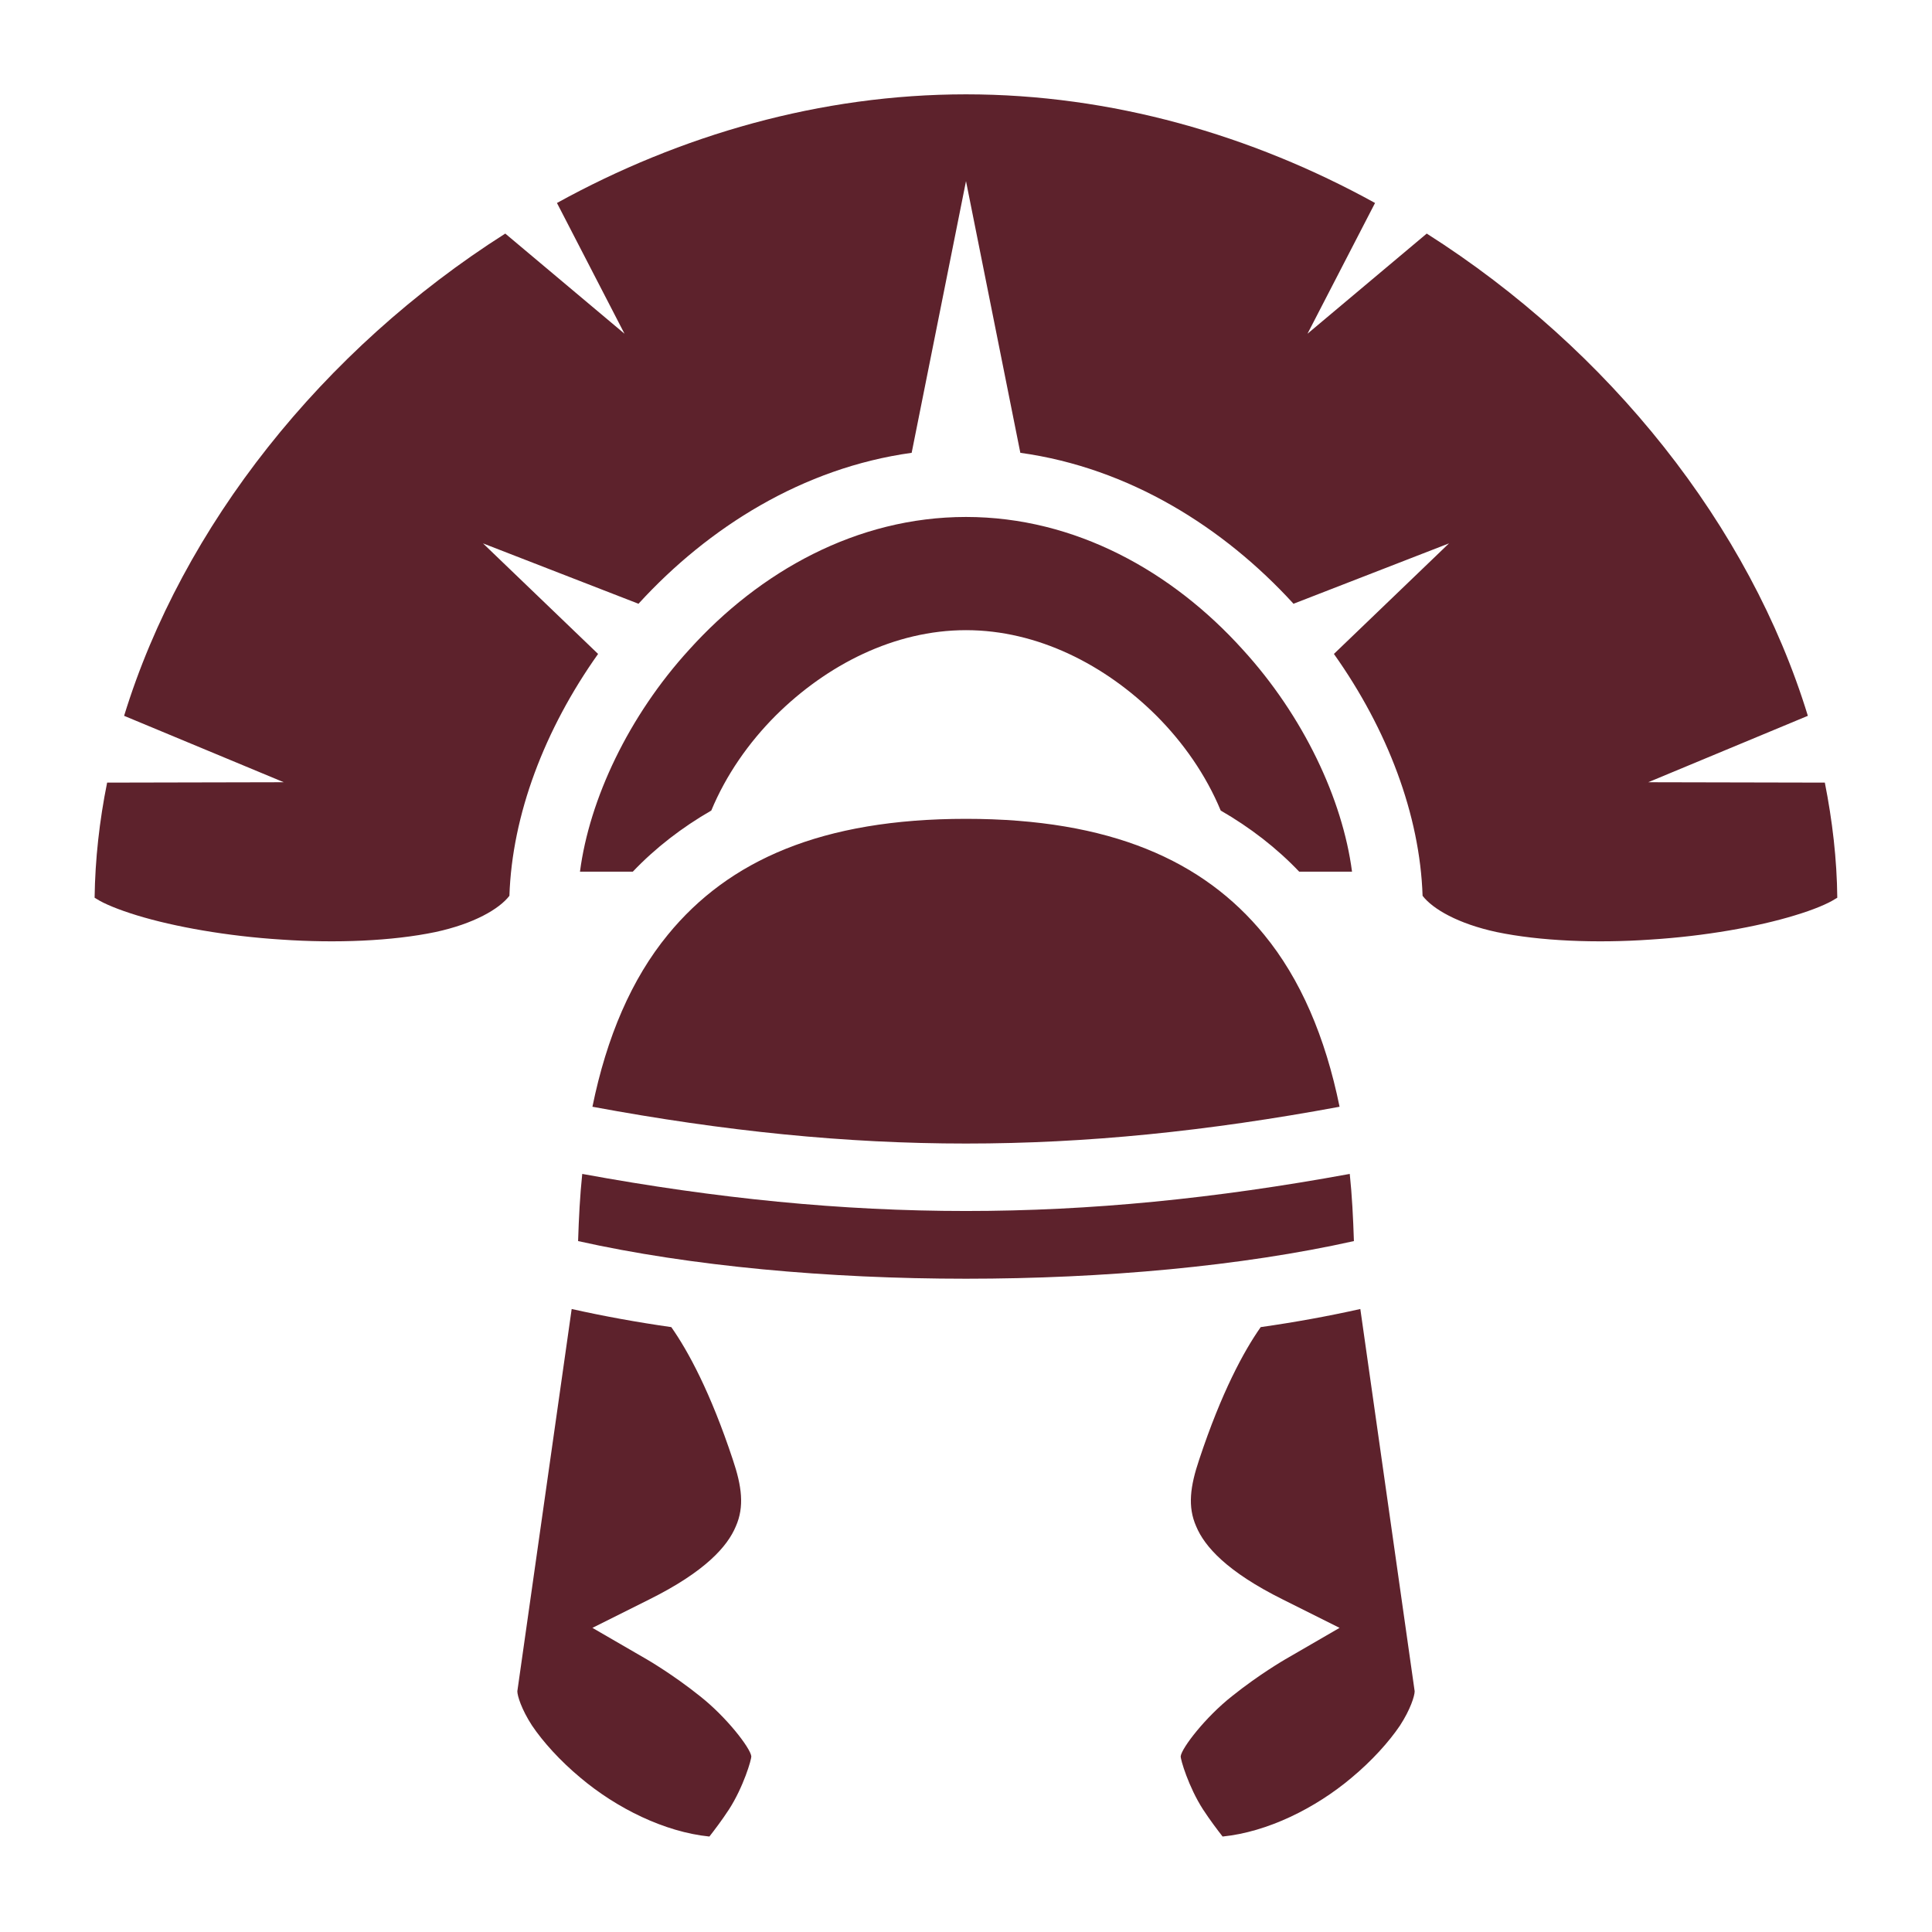
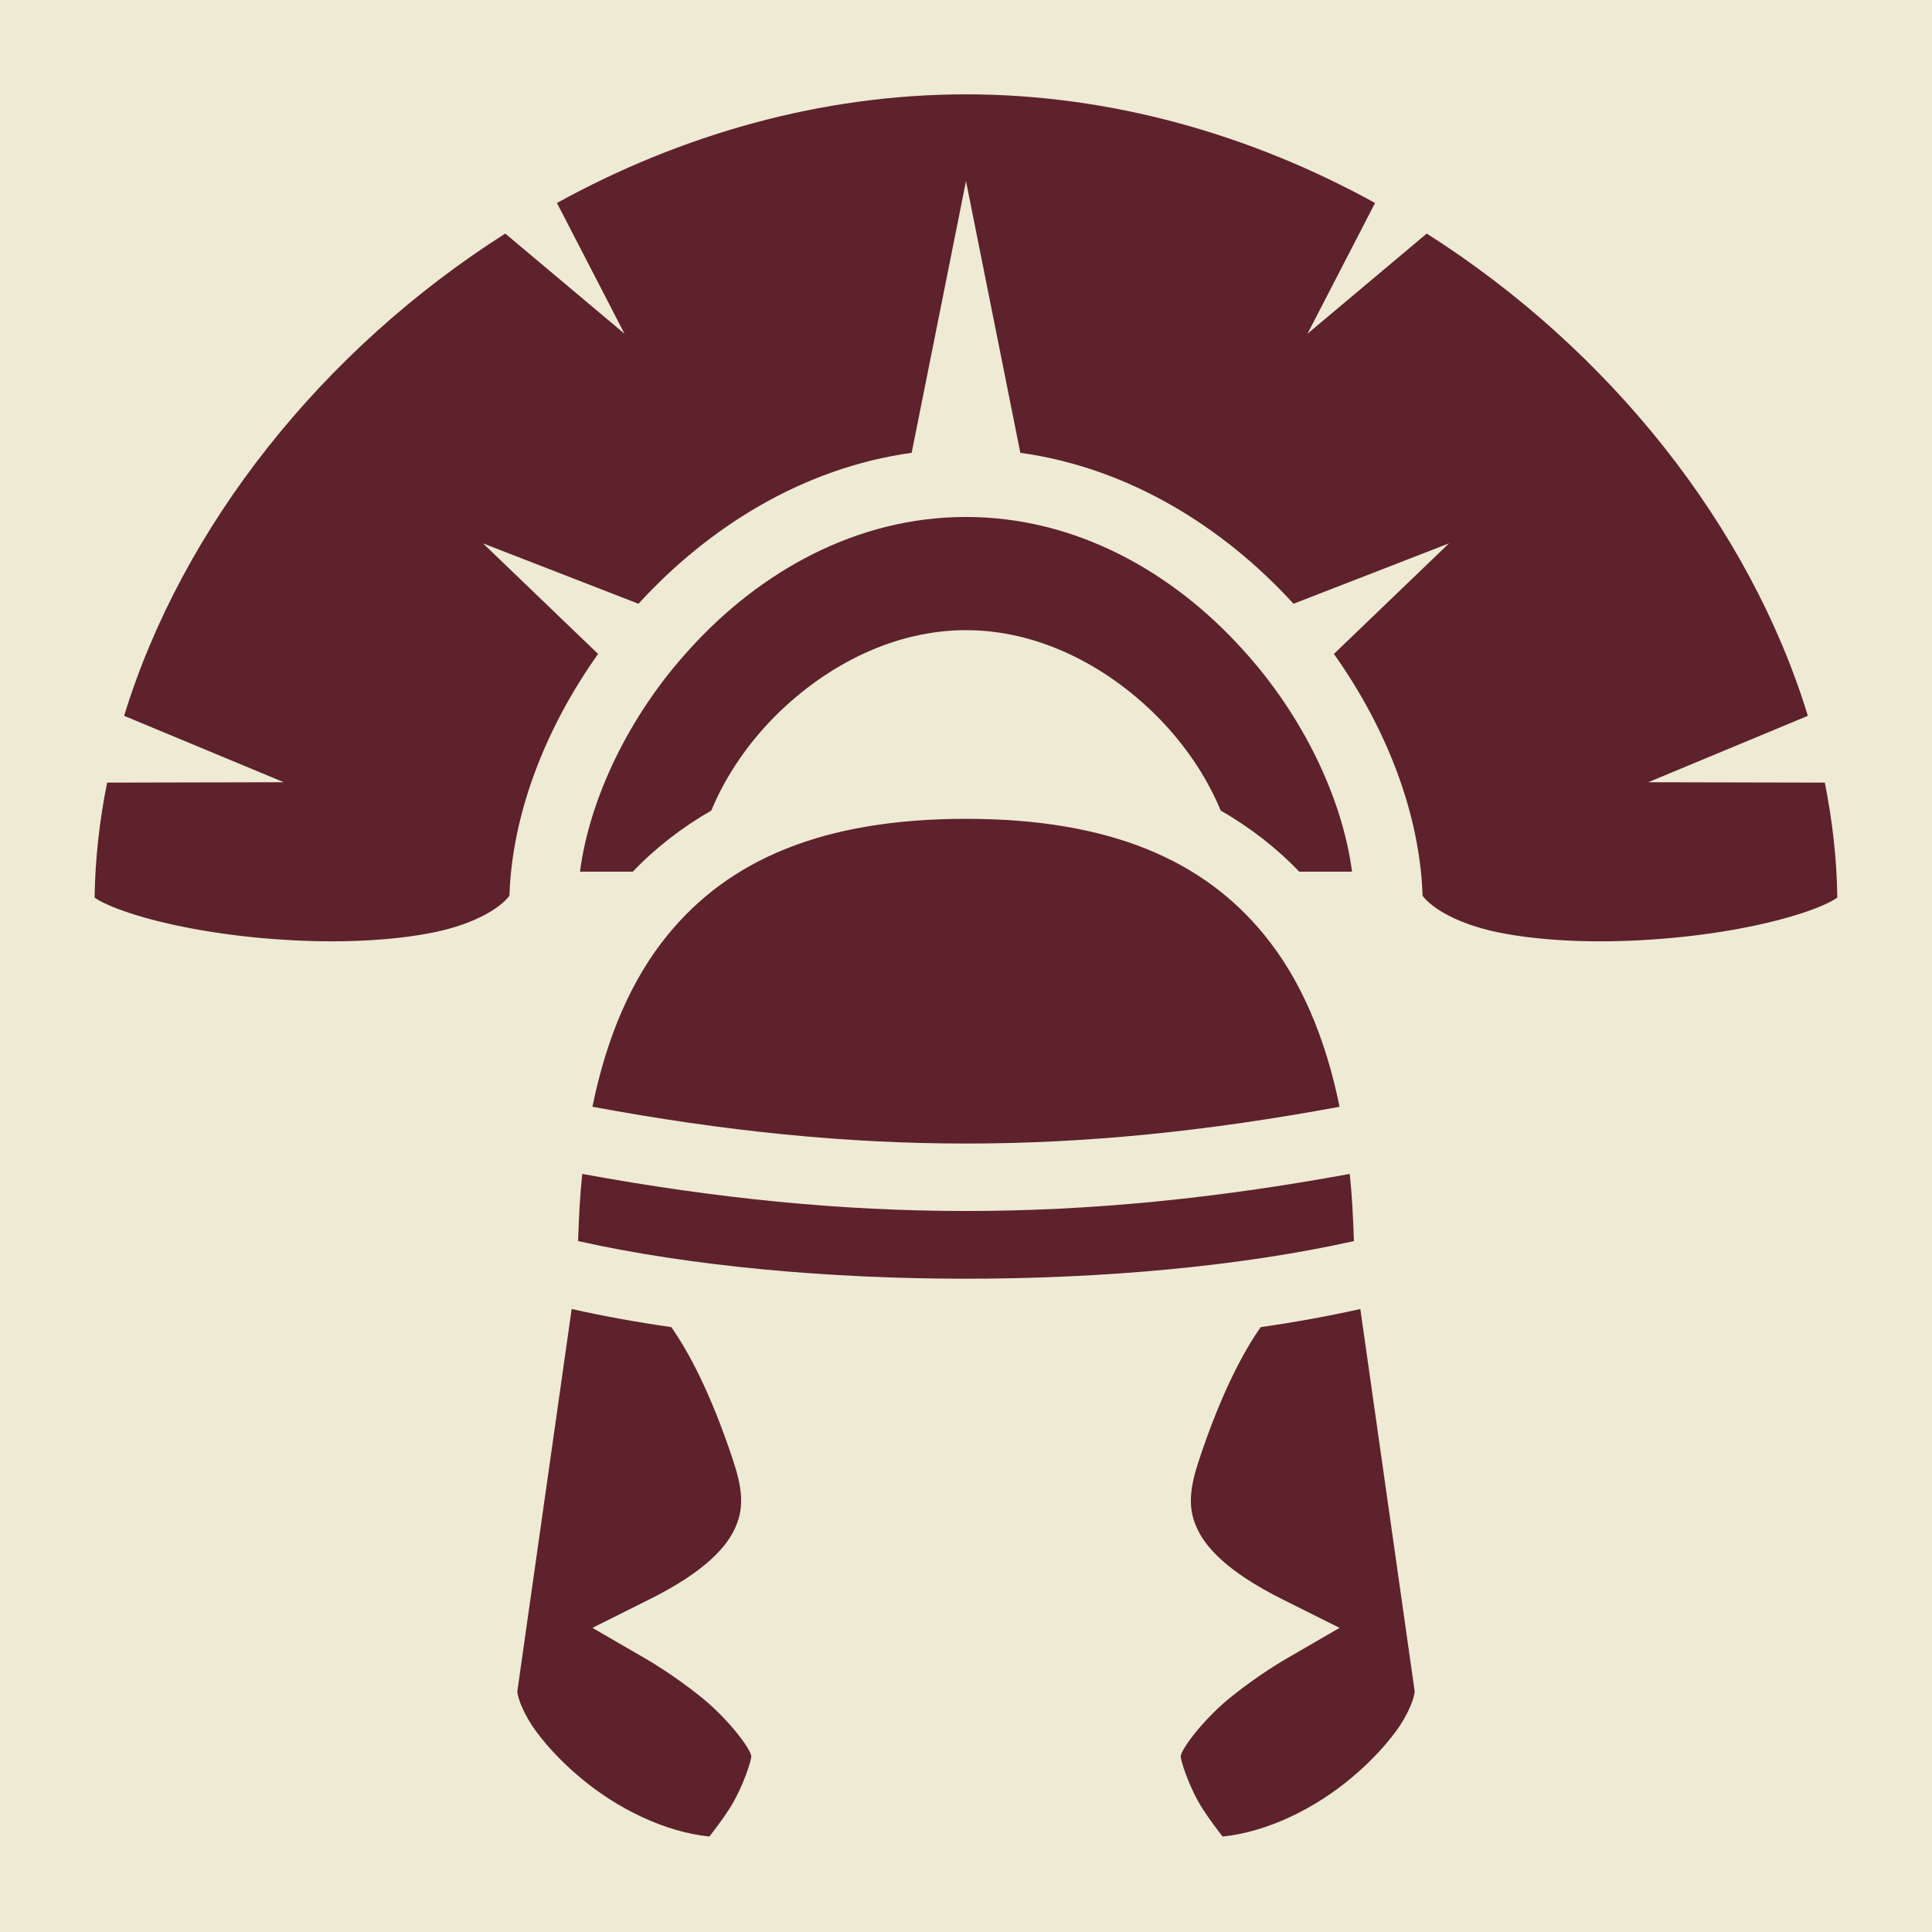
<svg xmlns="http://www.w3.org/2000/svg" viewBox="0 0 512 512" style="height: 512px; width: 512px;">
-   <path d="M0 0h512v512H0z" fill="#5d222c" fill-opacity="0" />
+   <path d="M0 0h512v512H0z" fill="#efead4" fill-opacity="1" />
  <g class="" transform="translate(0,0)" style="">
    <path d="M256 25c-38.5 0-75.7 10.76-108.4 28.79l17.9 34.65-31.6-26.54C85.5 92.66 48.34 139.4 32.89 189.7l42.31 17.6-46.81.1c-2.04 10.1-3.18 20.3-3.32 30.5.15.1.01 0 .49.3 2 1.3 5.88 2.9 10.8 4.4 9.82 3 23.85 5.5 38.24 6.4 14.39 1 29.3.4 40.8-2 10.2-2.2 16.9-6.1 19.6-9.6.7-21.4 9.3-44.1 23.5-64.1L128 144l41.2 16c.1 0 .1-.1.1-.1 18.4-20.1 43.4-35.9 72.3-39.9L256 48l14.4 72c28.9 4 53.9 19.8 72.3 39.9 0 0 0 .1.1.1l41.2-16-30.5 29.3c14.2 20 22.8 42.7 23.5 64.1 2.7 3.5 9.4 7.4 19.6 9.6 11.5 2.4 26.4 3 40.8 2 14.4-.9 28.4-3.4 38.2-6.4 5-1.5 8.8-3.1 10.8-4.4.5-.3.4-.2.5-.3-.1-10.2-1.3-20.4-3.3-30.5l-46.8-.1 42.3-17.6c-15.4-50.3-52.6-97.04-101-127.8l-31.6 26.54 17.9-34.65C331.7 35.76 294.5 25 256 25zm0 112c-29 0-54.7 14.5-73.3 35.1-16.1 17.6-26.5 39.7-29 58.9h14c6-6.3 13-11.7 20.8-16.2 3.9-9.4 9.9-18 17.1-25.2C219.1 176.2 237 167 256 167s36.9 9.2 50.4 22.6c7.2 7.2 13.2 15.8 17.1 25.2 7.8 4.5 14.8 9.9 20.8 16.2h14c-2.5-19.2-12.9-41.3-29-58.9C310.7 151.5 285 137 256 137zm0 80c-38.2 0-62.9 11-79 30.7-9.6 11.7-16.2 27-20 45.6 70.2 13 127.8 13 198 0-3.8-18.6-10.4-33.9-20-45.6-16.1-19.7-40.8-30.7-79-30.7zm-101.7 94.1c-.6 5.7-.9 11.6-1.1 17.8 59.6 13.3 146 13.3 205.6 0-.2-6.2-.5-12.1-1.1-17.8-71.5 13.1-131.9 13.1-203.4 0zm-2.8 35.8-14.4 101.3c0 1.2 1.1 4.8 3.9 9.1 2.9 4.3 7.4 9.3 12.8 13.8 9.6 8.1 22.3 14.4 34.2 15.6 1.4-1.8 3.3-4.3 5.2-7.2 3.8-5.9 6-13.3 5.9-14.1-.3-2.2-6.5-10.3-13.6-15.9-7.1-5.7-14-9.7-14-9.7l-14.5-8.4 15-7.5c14.9-7.4 20.8-14.1 23-19.4 2.3-5.2 1.6-10.6-.8-17.7-5.9-17.8-11.8-28.7-16.3-35.1-9.1-1.3-17.9-2.9-26.4-4.8zm209 0c-8.5 1.9-17.3 3.5-26.4 4.8-4.5 6.4-10.4 17.3-16.3 35.1-2.4 7.1-3.1 12.5-.8 17.7 2.2 5.3 8.1 12 23 19.4l15 7.5-14.5 8.4s-6.9 4-14 9.7c-7.1 5.6-13.3 13.7-13.6 15.9-.1.8 2.1 8.2 5.9 14.1 1.9 2.9 3.8 5.4 5.2 7.2 11.9-1.2 24.6-7.5 34.2-15.6 5.4-4.5 9.9-9.5 12.8-13.8 2.8-4.3 3.9-7.9 3.9-9.1l-14.4-101.3z" fill="#5d222c" fill-opacity="1" />
  </g>
</svg>
